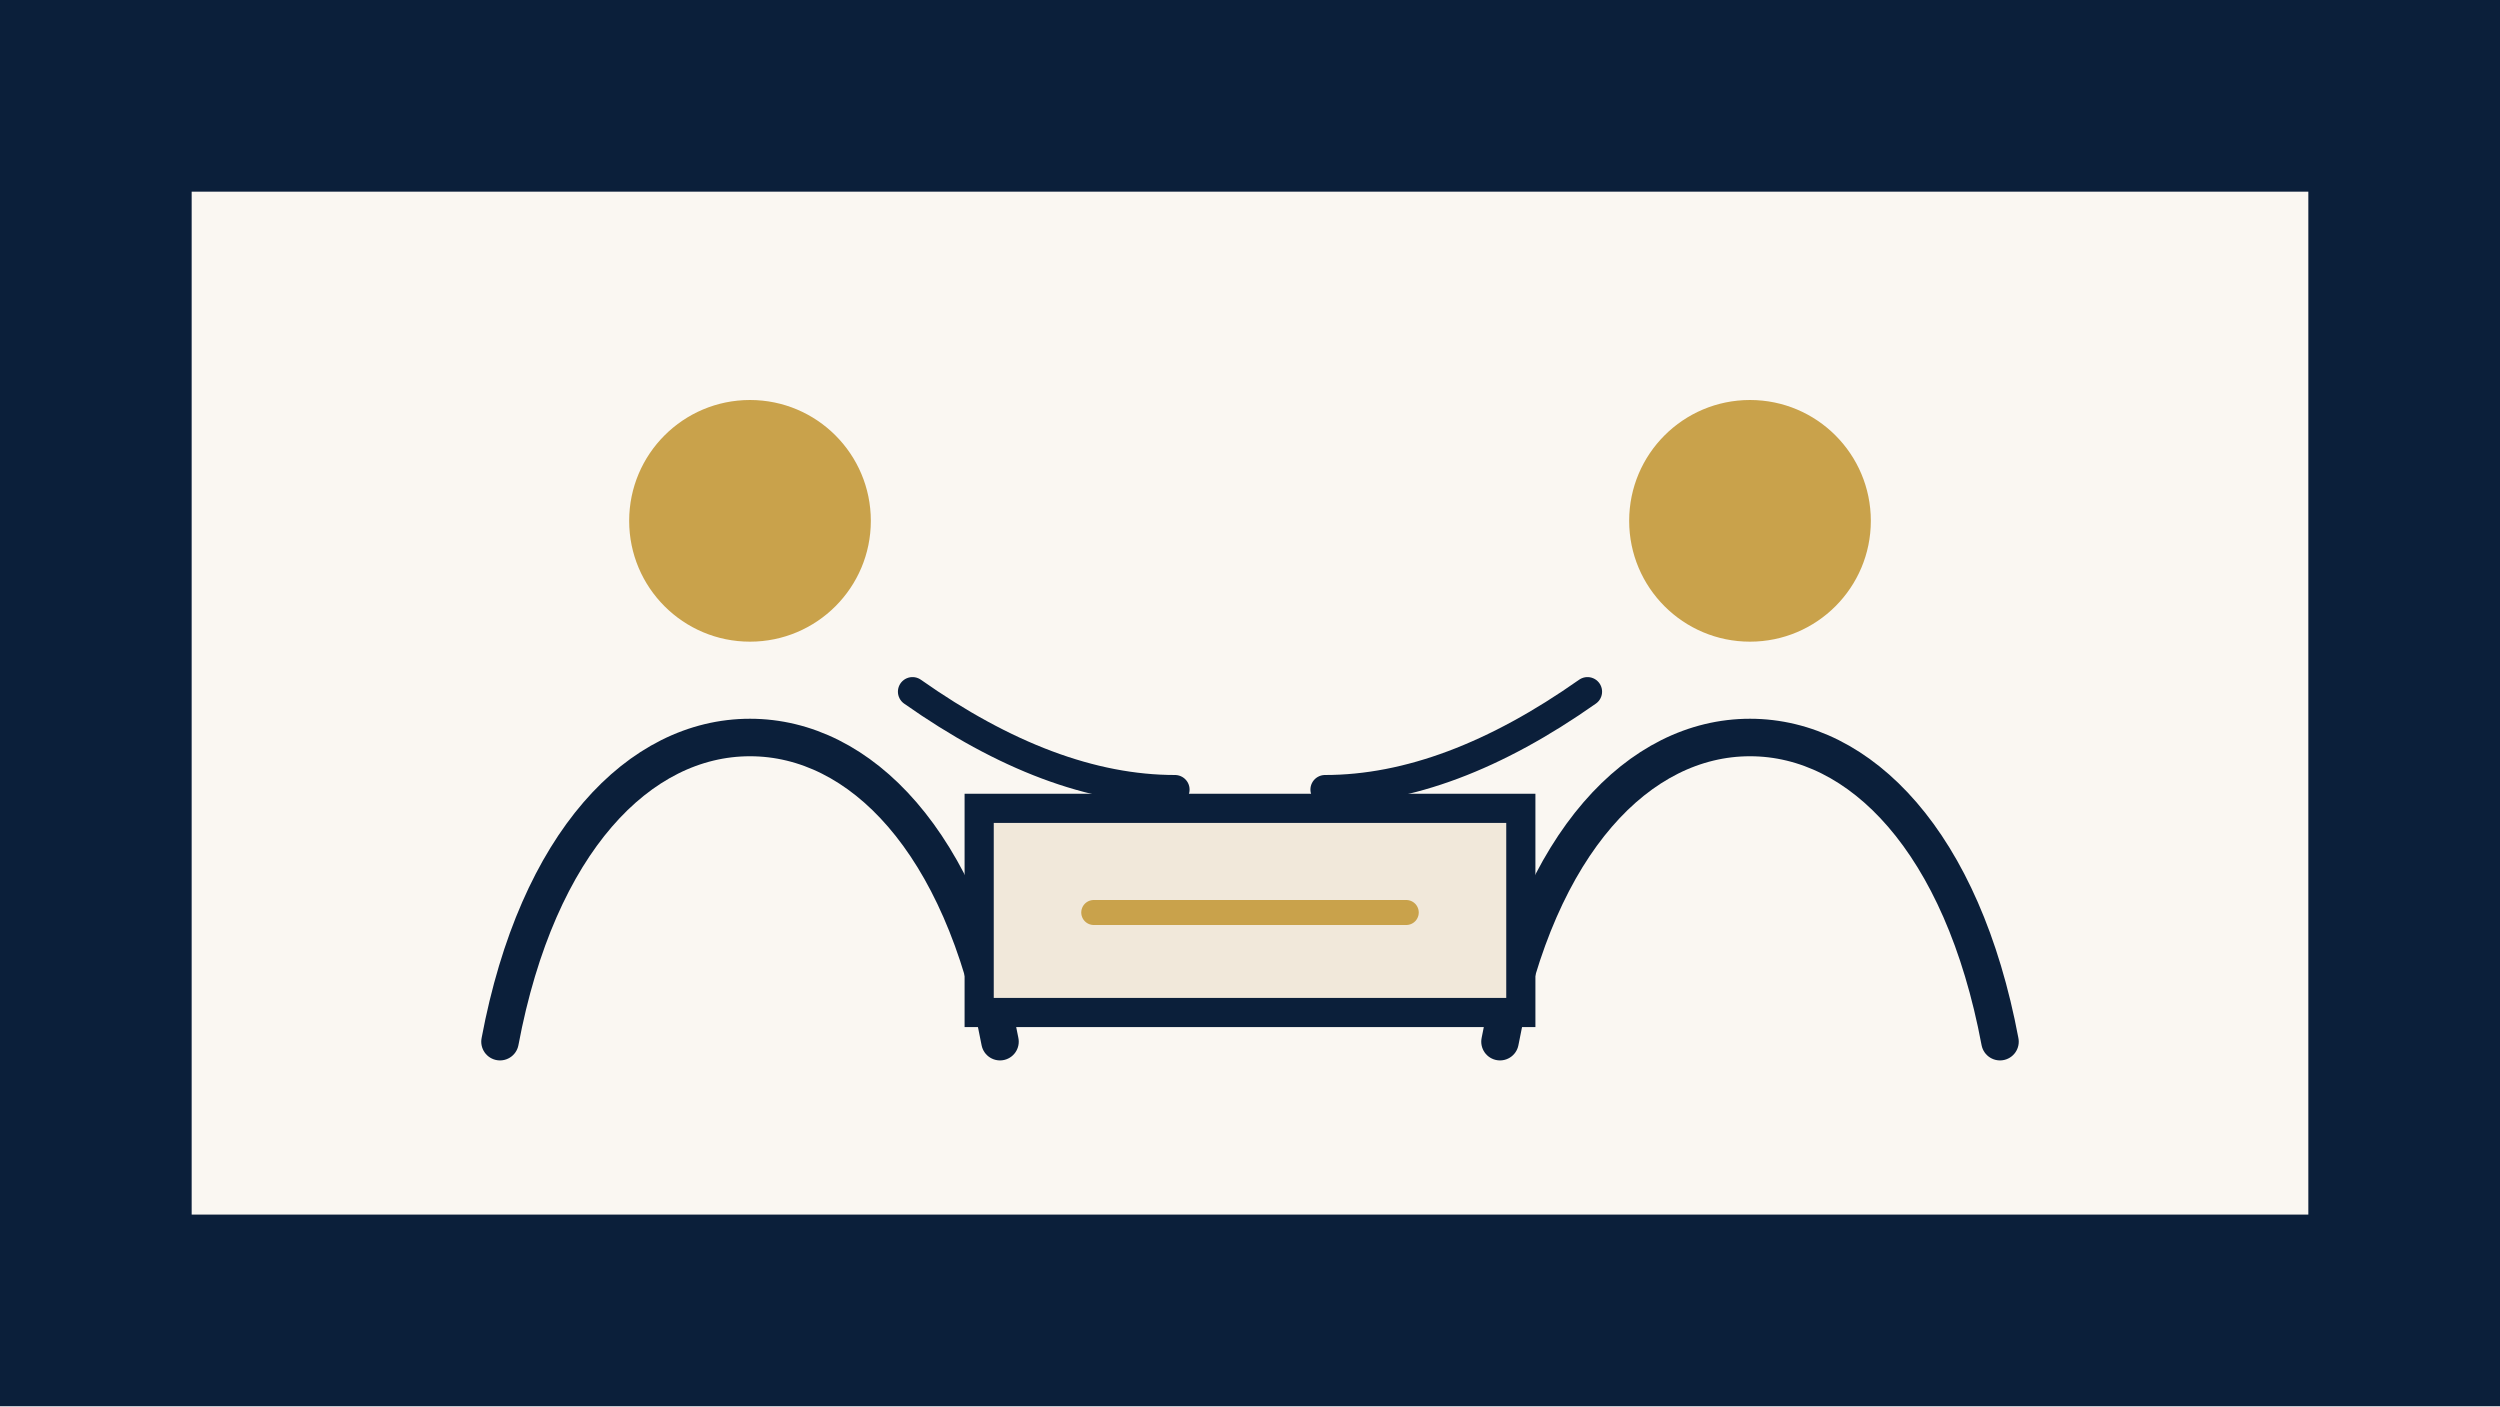
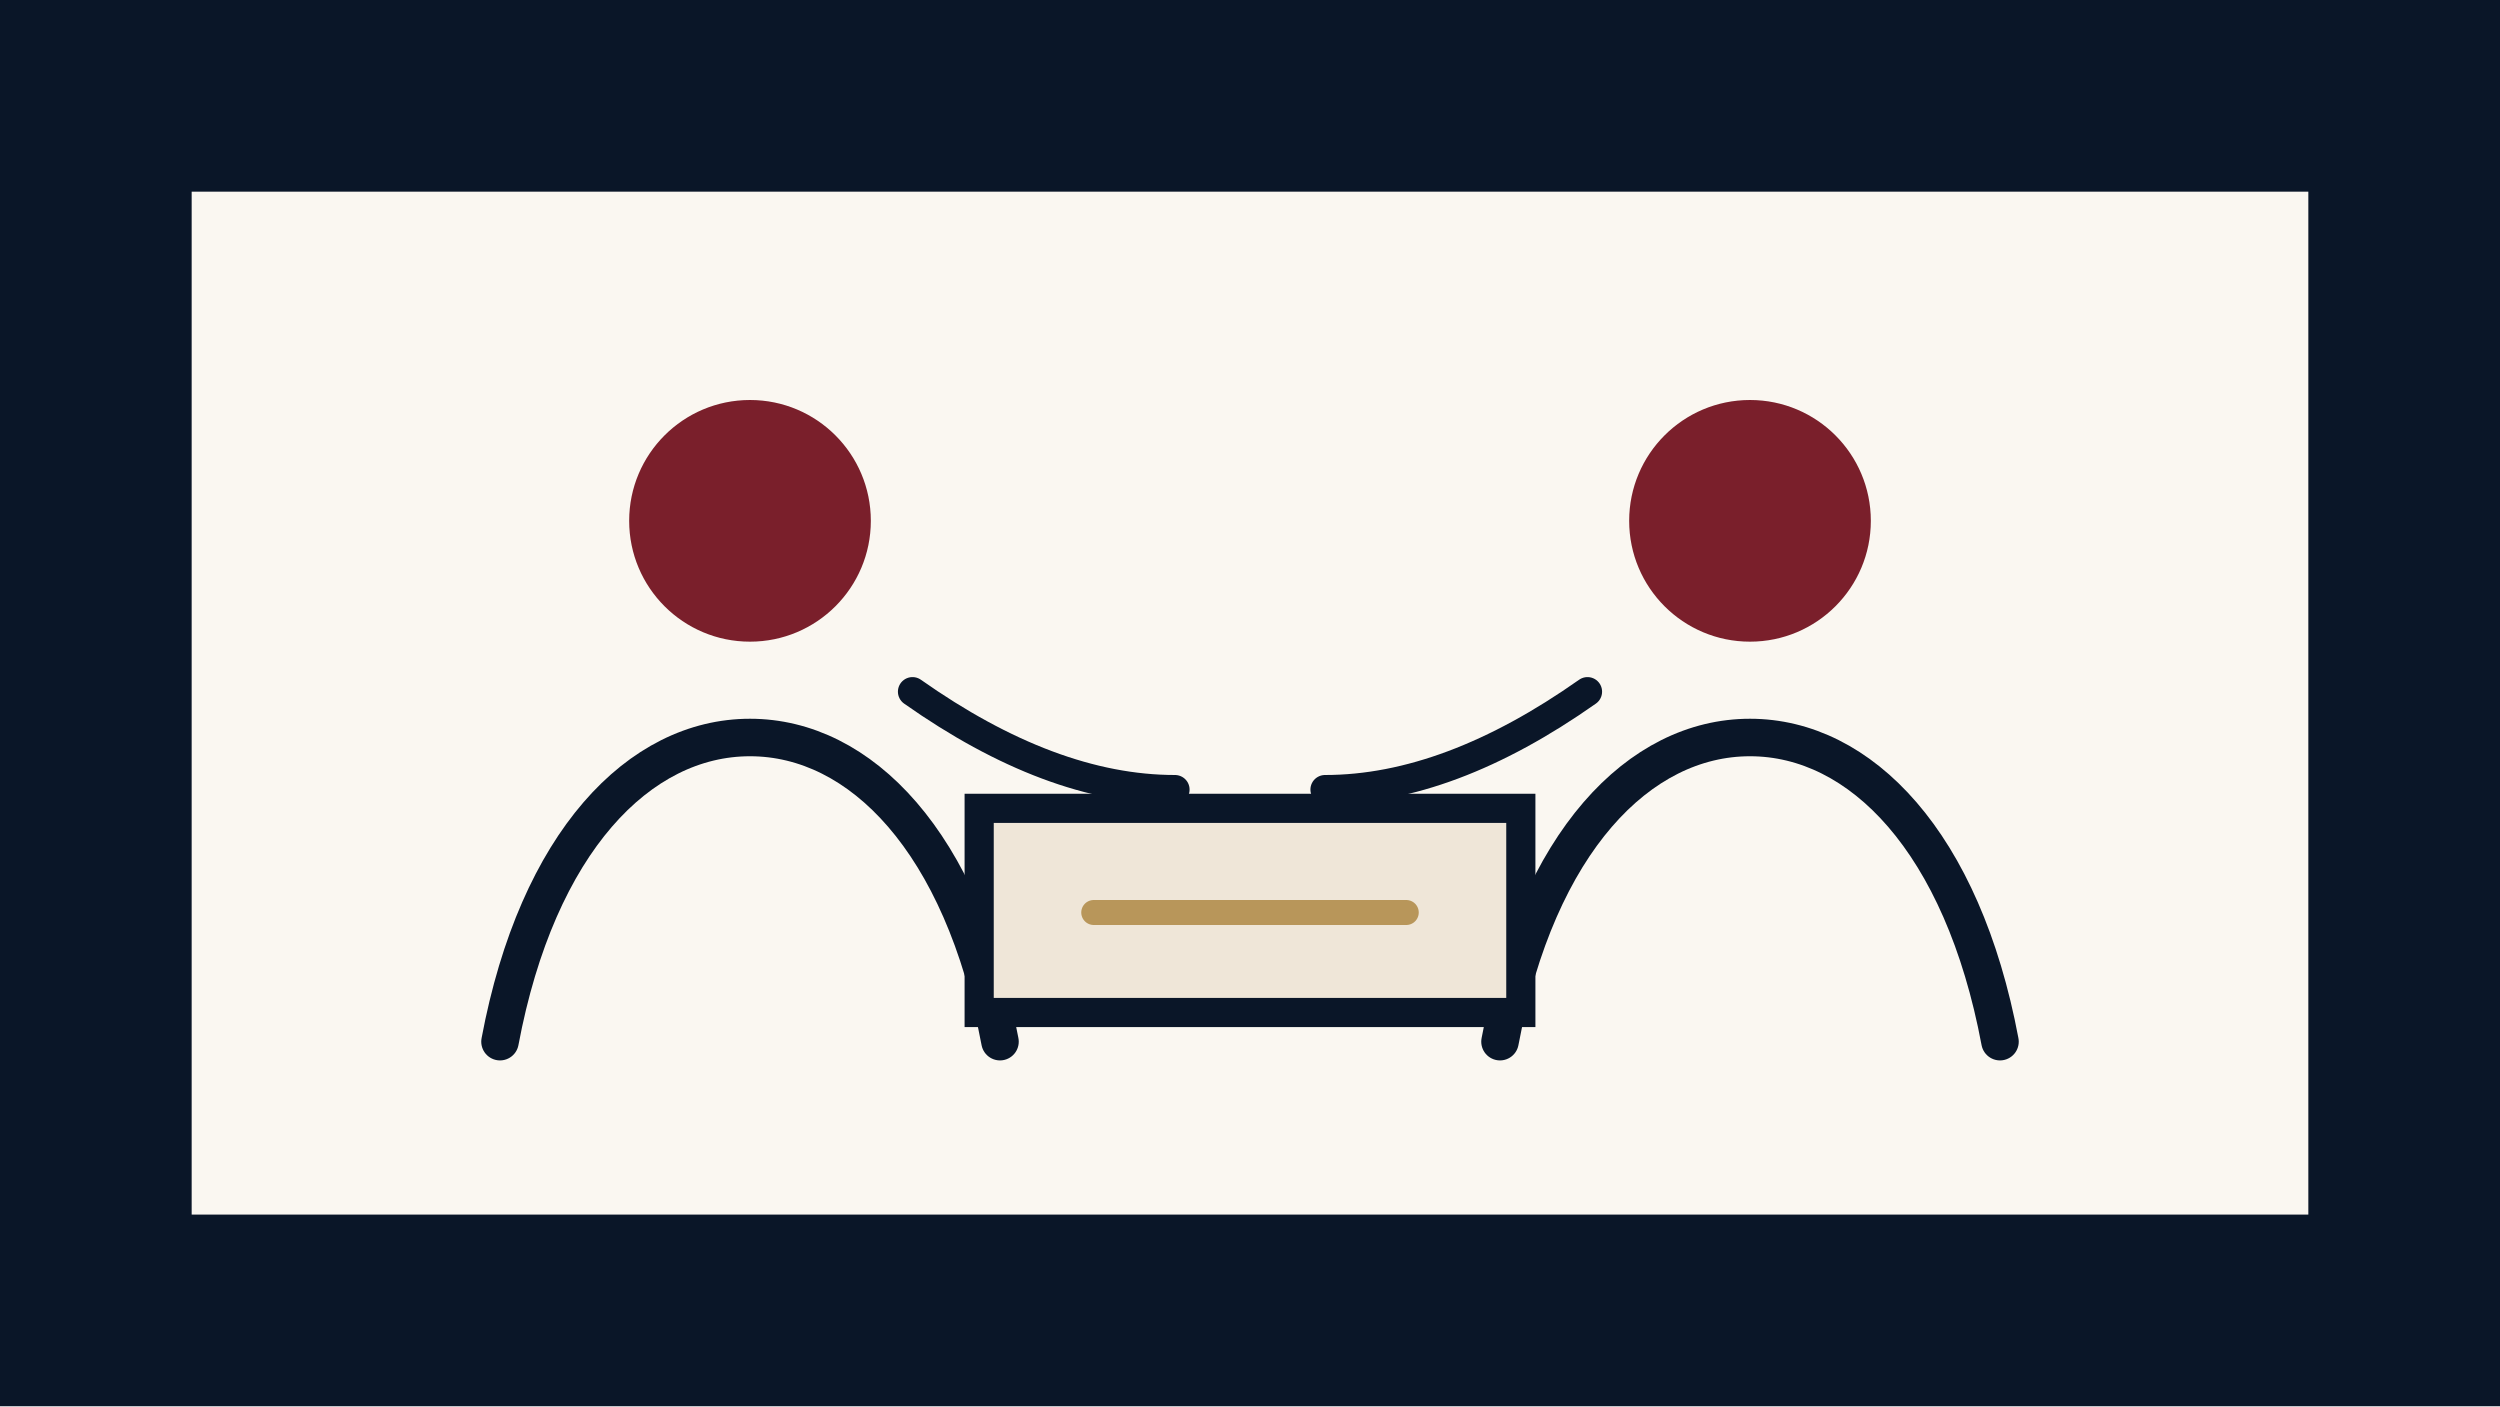
<svg xmlns="http://www.w3.org/2000/svg" viewBox="0 0 1200 675" role="img" aria-labelledby="title desc">
-   <rect width="1200" height="675" fill="#0B1F3A" />
-   <rect x="92" y="92" width="1016" height="491" fill="#FAF7F2" />
-   <circle cx="360" cy="250" r="58" fill="#C9A24B" />
-   <circle cx="840" cy="250" r="58" fill="#C9A24B" />
-   <path d="M240 500c18-96 67-146 120-146s102 50 120 146M720 500c18-96 67-146 120-146s102 50 120 146" fill="none" stroke="#0B1F3A" stroke-width="18" stroke-linecap="round" />
-   <rect x="470" y="388" width="260" height="98" fill="#F1E8DA" stroke="#0B1F3A" stroke-width="14" />
-   <path d="M525 438h150" stroke="#C9A24B" stroke-width="12" stroke-linecap="round" />
-   <path d="M438 332c44 31 86 47 126 47M762 332c-44 31-86 47-126 47" stroke="#0B1F3A" stroke-width="14" stroke-linecap="round" fill="none" />
+   <rect width="1200" height="675" fill="#0A1628" />
+   <rect x="92" y="92" width="1016" height="491" fill="#FAF7F1" />
+   <circle cx="360" cy="250" r="58" fill="#7A1F2B" />
+   <circle cx="840" cy="250" r="58" fill="#7A1F2B" />
+   <path d="M240 500c18-96 67-146 120-146s102 50 120 146M720 500c18-96 67-146 120-146s102 50 120 146" fill="none" stroke="#0A1628" stroke-width="18" stroke-linecap="round" />
+   <rect x="470" y="388" width="260" height="98" fill="#EFE6D8" stroke="#0A1628" stroke-width="14" />
+   <path d="M525 438h150" stroke="#B8965A" stroke-width="12" stroke-linecap="round" />
+   <path d="M438 332c44 31 86 47 126 47M762 332c-44 31-86 47-126 47" stroke="#0A1628" stroke-width="14" stroke-linecap="round" fill="none" />
</svg>
